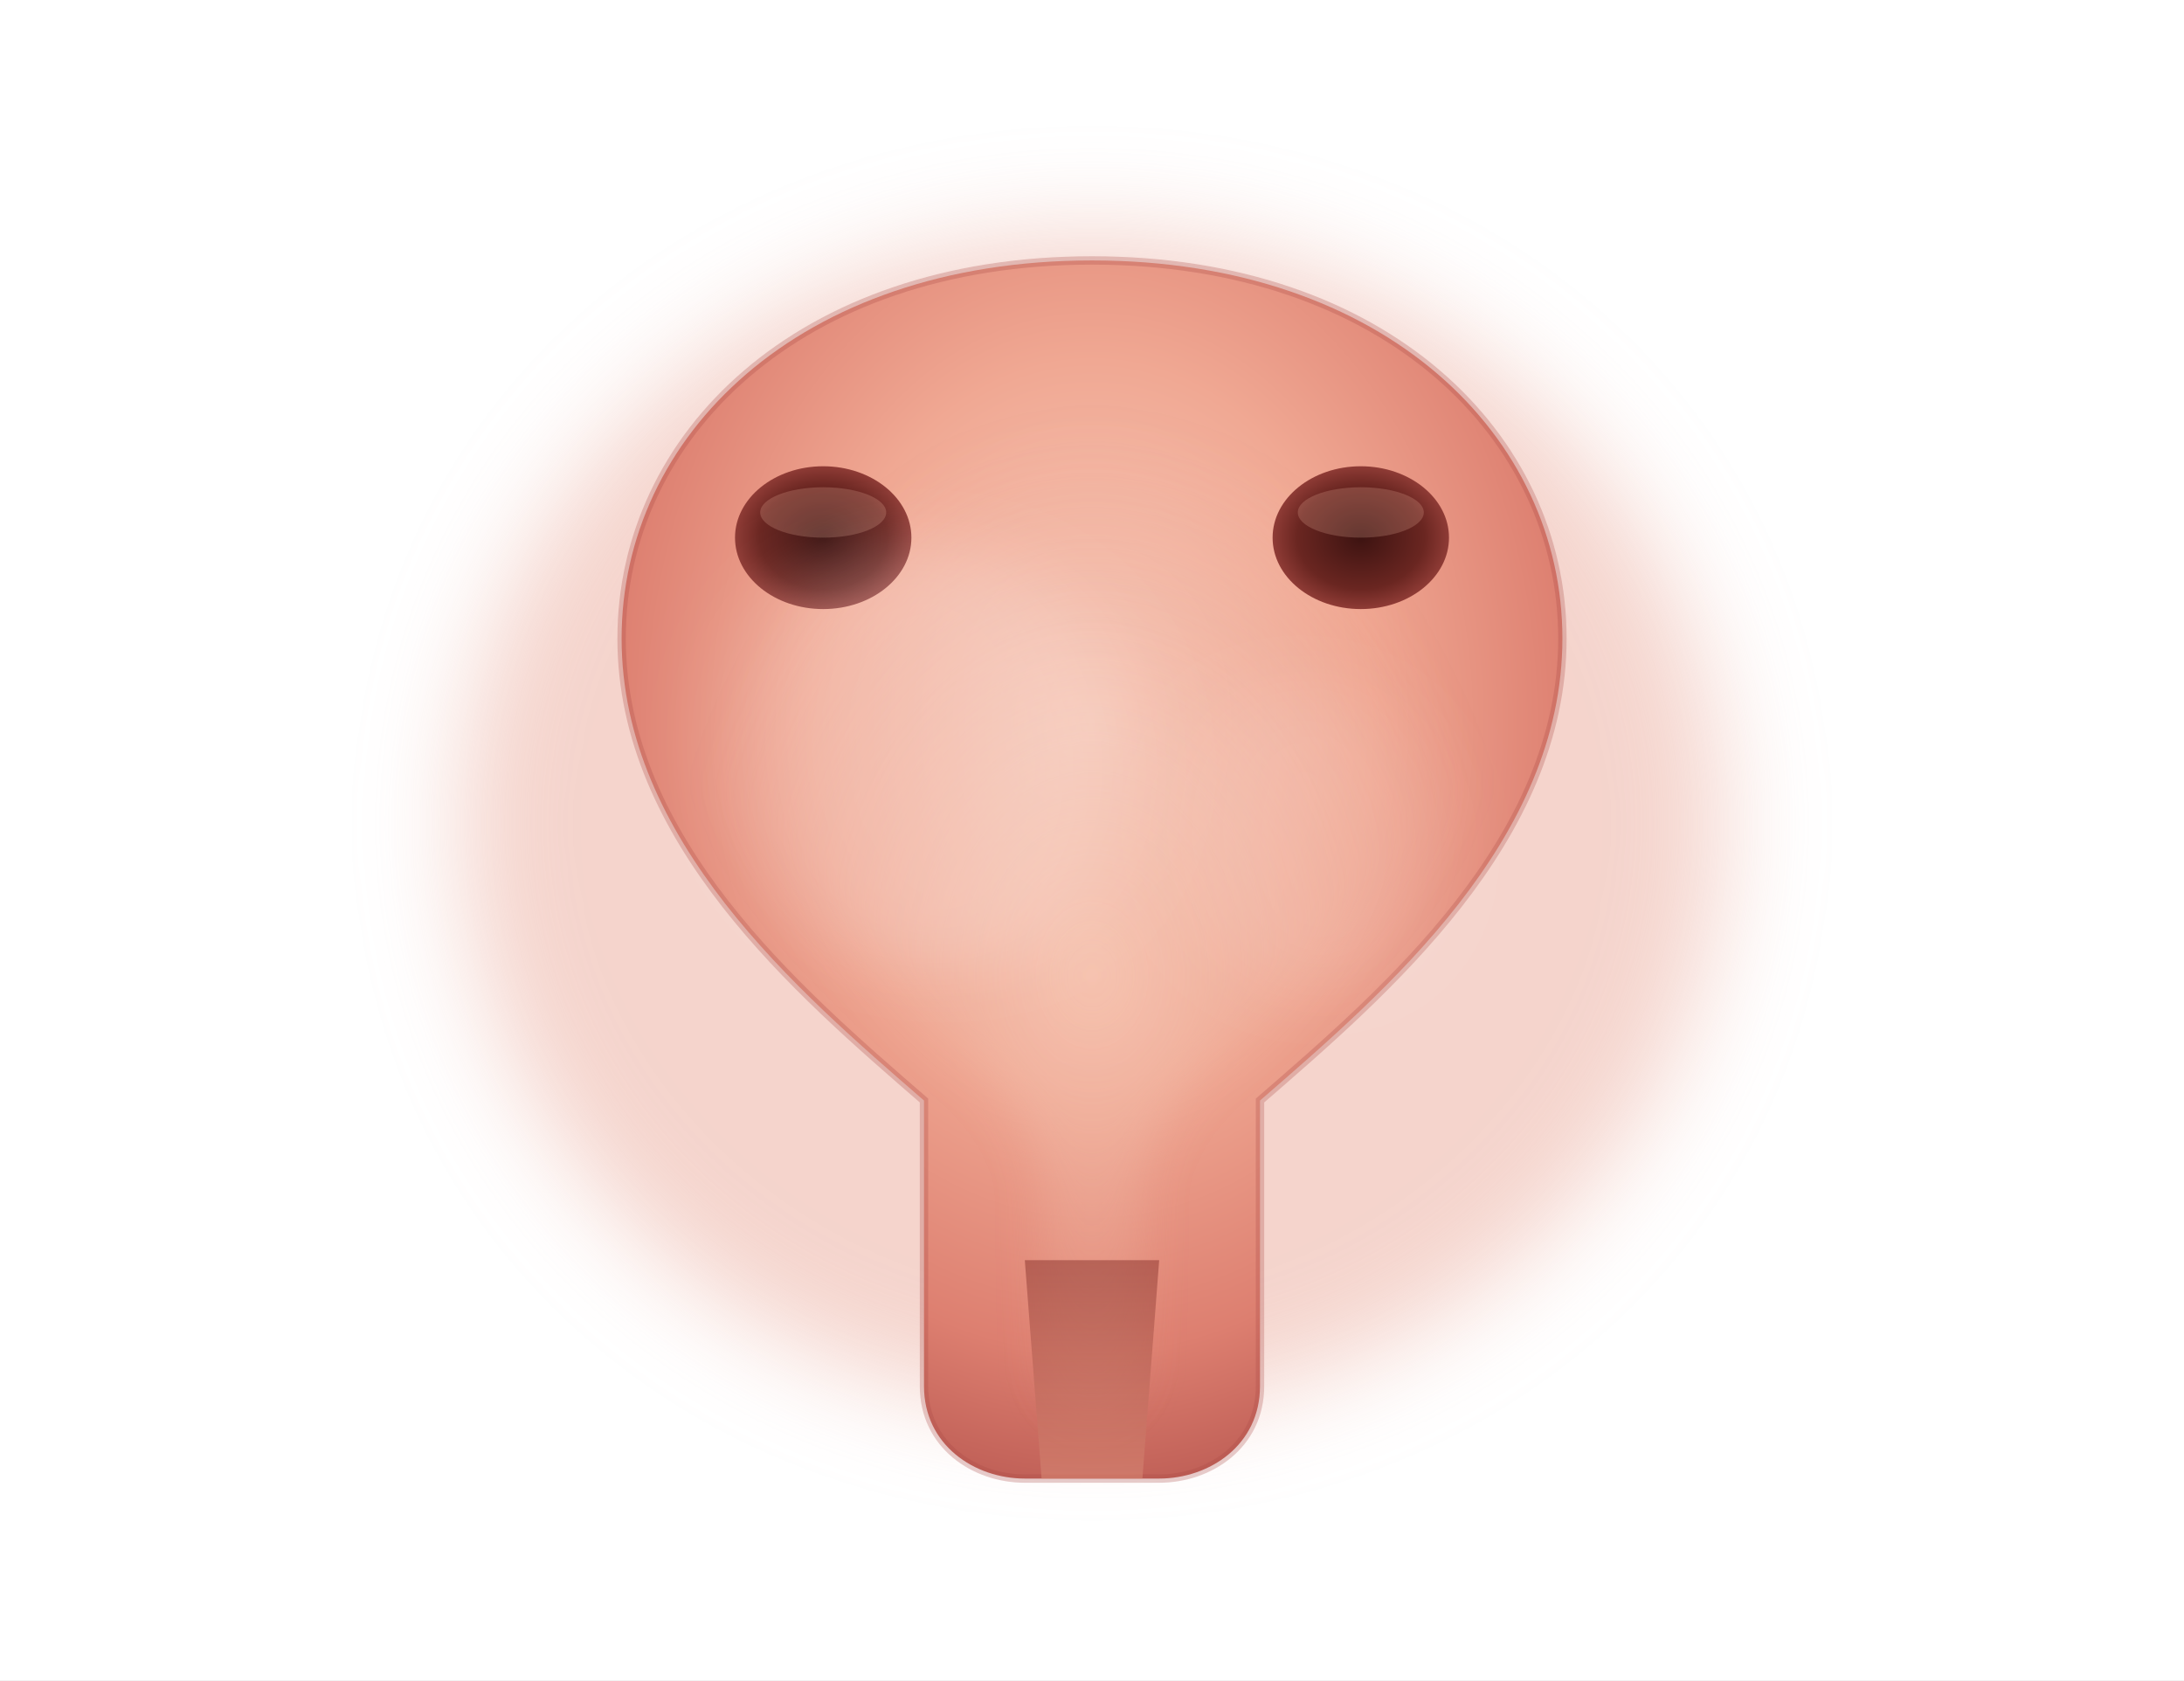
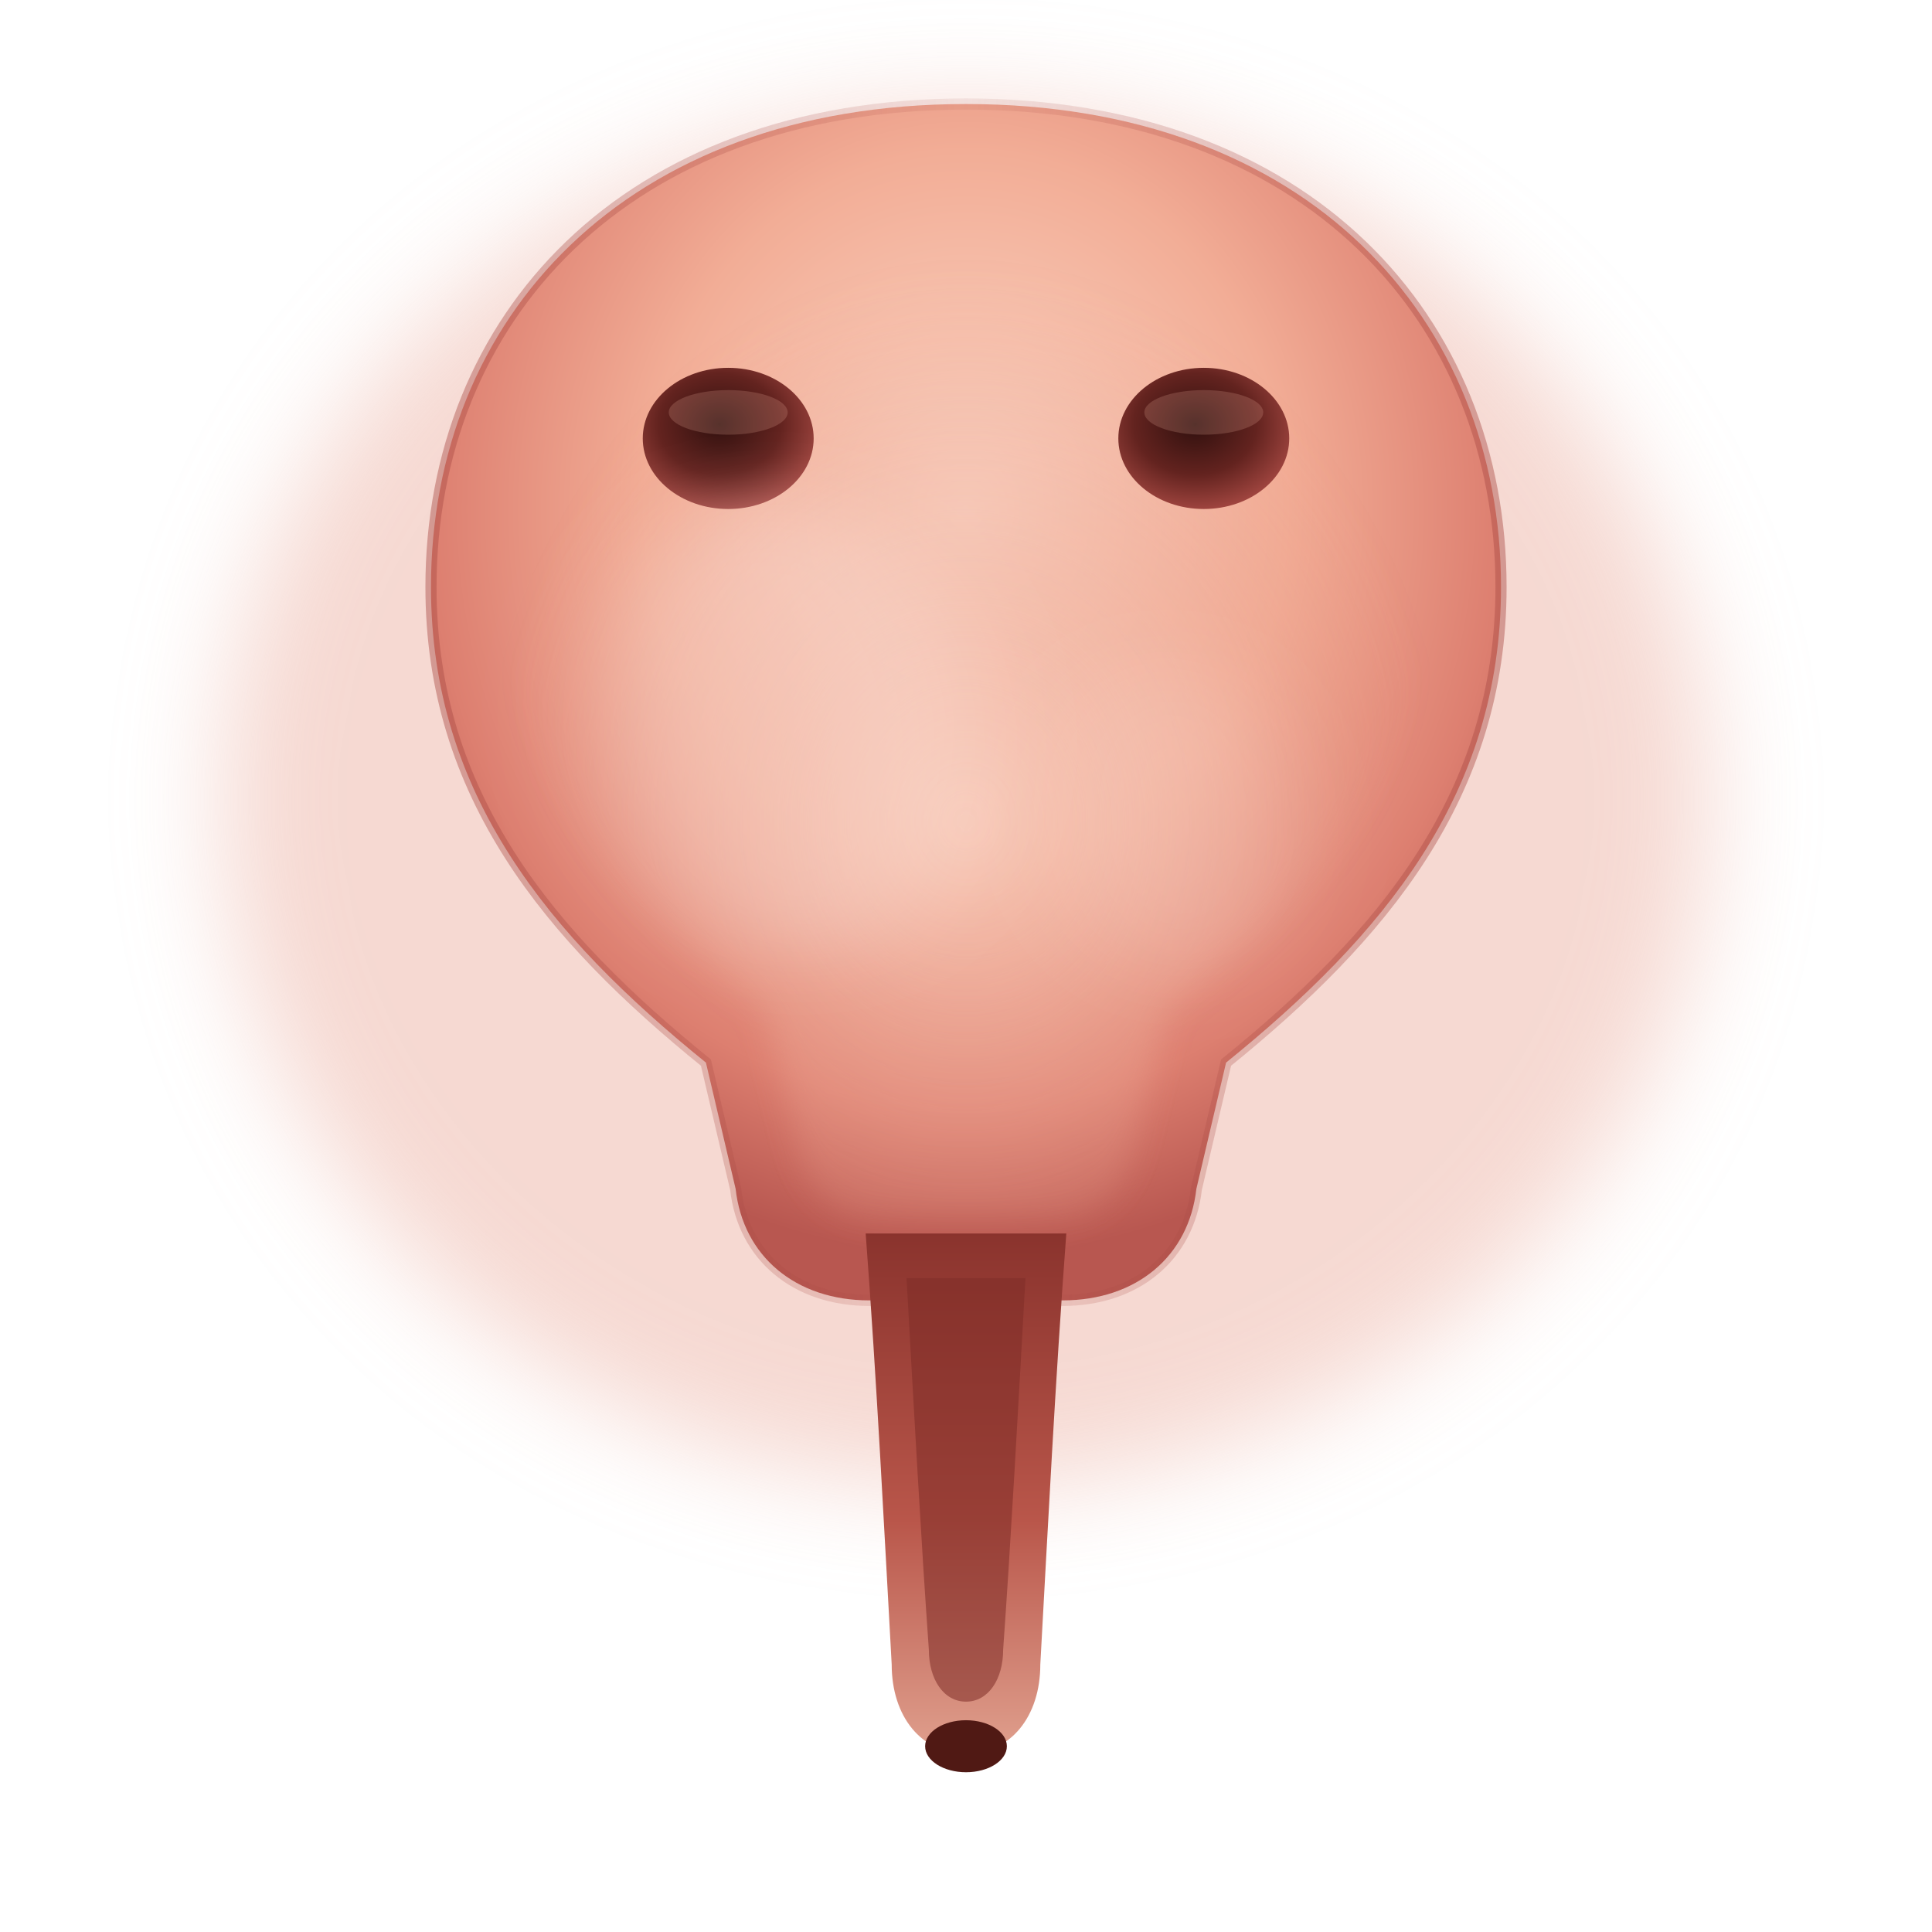
- <svg xmlns="http://www.w3.org/2000/svg" viewBox="0 0 520 400" width="520" height="400" role="img" aria-label="Esquema de la cavidad uterina para histeroscopía">
+ <svg xmlns="http://www.w3.org/2000/svg" viewBox="0 0 520 520" width="520" height="520" role="img" aria-label="Esquema de la cavidad uterina para histeroscopía">
  <defs>
-     <radialGradient id="cavidad" cx="50%" cy="38%" r="66%">
-       <stop offset="0%" stop-color="#f9d3c4" />
-       <stop offset="45%" stop-color="#f0a893" />
-       <stop offset="78%" stop-color="#dd7f70" />
+     <radialGradient id="cavidad" cx="50%" cy="34%" r="62%">
+       <stop offset="0%" stop-color="#fbd8c8" />
+       <stop offset="48%" stop-color="#f2ad96" />
+       <stop offset="80%" stop-color="#dd7f70" />
      <stop offset="100%" stop-color="#b85750" />
    </radialGradient>
-     <radialGradient id="fondo" cx="50%" cy="60%" r="50%">
-       <stop offset="0%" stop-color="#f7c9b6" stop-opacity=".75" />
+     <radialGradient id="luz" cx="50%" cy="62%" r="52%">
+       <stop offset="0%" stop-color="#f8cbba" stop-opacity=".85" />
      <stop offset="100%" stop-color="#e58f7c" stop-opacity="0" />
    </radialGradient>
-     <radialGradient id="ostium" cx="50%" cy="50%" r="60%">
-       <stop offset="0%" stop-color="#3d1311" />
-       <stop offset="60%" stop-color="#6a2621" />
+     <radialGradient id="ostium" cx="45%" cy="40%" r="65%">
+       <stop offset="0%" stop-color="#30100e" />
+       <stop offset="55%" stop-color="#63231f" />
      <stop offset="100%" stop-color="#a94a44" />
    </radialGradient>
    <linearGradient id="canal" x1="0" y1="0" x2="0" y2="1">
-       <stop offset="0%" stop-color="#8f3831" />
-       <stop offset="100%" stop-color="#d98a76" />
+       <stop offset="0%" stop-color="#8a332d" />
+       <stop offset="55%" stop-color="#b9564a" />
+       <stop offset="100%" stop-color="#e0a08e" />
+     </linearGradient>
+     <linearGradient id="borde" x1="0" y1="0" x2="1" y2="0">
+       <stop offset="0%" stop-color="#a94a44" stop-opacity=".45" />
+       <stop offset="50%" stop-color="#a94a44" stop-opacity=".1" />
+       <stop offset="100%" stop-color="#a94a44" stop-opacity=".45" />
    </linearGradient>
    <filter id="halo" x="-25%" y="-25%" width="150%" height="150%">
+       <feGaussianBlur stdDeviation="14" />
+     </filter>
+     <filter id="brillo" x="-45%" y="-45%" width="190%" height="190%">
      <feGaussianBlur stdDeviation="12" />
    </filter>
-     <filter id="brillo" x="-40%" y="-40%" width="180%" height="180%">
-       <feGaussianBlur stdDeviation="10" />
-     </filter>
    <filter id="suave" x="-20%" y="-20%" width="140%" height="140%">
-       <feGaussianBlur stdDeviation="5" />
+       <feGaussianBlur stdDeviation="4" />
    </filter>
  </defs>
-   <rect width="520" height="400" fill="#ffffff" />
-   <ellipse cx="260" cy="196" rx="150" ry="140" fill="#e8a08f" opacity=".45" filter="url(#halo)" />
-   <path d="M 260 62 C 330 62 372 104 372 152 C 372 200 330 236 300 262 L 300 330            C 300 344 288 352 276 352 L 244 352 C 232 352 220 344 220 330 L 220 262            C 190 236 148 200 148 152 C 148 104 190 62 260 62 Z" fill="url(#cavidad)" stroke="#a94a44" stroke-opacity=".28" stroke-width="2" />
-   <path d="M 260 74 C 322 74 358 112 358 152 C 358 194 320 226 290 252            C 280 260 272 272 272 286 L 272 326 C 272 334 266 338 260 338            C 254 338 248 334 248 326 L 248 286 C 248 272 240 260 230 252            C 200 226 162 194 162 152 C 162 112 198 74 260 74 Z" fill="url(#fondo)" filter="url(#suave)" />
-   <ellipse cx="196" cy="128" rx="21" ry="17" fill="url(#ostium)" />
-   <ellipse cx="324" cy="128" rx="21" ry="17" fill="url(#ostium)" />
-   <ellipse cx="196" cy="122" rx="15" ry="6" fill="#f3b9a6" opacity=".22" />
-   <ellipse cx="324" cy="122" rx="15" ry="6" fill="#f3b9a6" opacity=".22" />
-   <path d="M 244 300 L 276 300 L 272 352 L 248 352 Z" fill="url(#canal)" opacity=".55" />
-   <ellipse cx="222" cy="180" rx="46" ry="52" fill="#ffffff" opacity=".20" filter="url(#brillo)" transform="rotate(-14 222 180)" />
-   <ellipse cx="312" cy="200" rx="30" ry="38" fill="#ffffff" opacity=".12" filter="url(#brillo)" transform="rotate(-10 312 200)" />
+   <rect width="520" height="520" fill="#ffffff" />
+   <ellipse cx="260" cy="215" rx="200" ry="185" fill="#e8a08f" opacity=".40" filter="url(#halo)" />
+   <path d="M 260 28            C 352 28 404 86 404 158            C 404 214 372 252 330 286            L 322 320            C 320 338 306 350 286 350            L 234 350            C 214 350 200 338 198 320            L 190 286            C 148 252 116 214 116 158            C 116 86 168 28 260 28 Z" fill="url(#cavidad)" stroke="url(#borde)" stroke-width="3" />
+   <path d="M 260 46            C 338 46 382 96 382 158            C 382 208 352 240 314 272            L 306 306            C 304 320 296 328 284 328            L 236 328            C 224 328 216 320 214 306            L 206 272            C 168 240 138 208 138 158            C 138 96 182 46 260 46 Z" fill="url(#luz)" filter="url(#suave)" />
+   <path d="M 233 332 C 236 372 238 412 240 448            C 240 462 248 472 260 472            C 272 472 280 462 280 448            C 282 412 284 372 287 332 Z" fill="url(#canal)" />
+   <path d="M 244 344 C 246 380 248 416 250 444            C 250 452 254 458 260 458            C 266 458 270 452 270 444            C 272 416 274 380 276 344 Z" fill="#7d2c26" opacity=".55" />
+   <ellipse cx="260" cy="470" rx="11" ry="7" fill="#501914" />
+   <ellipse cx="196" cy="118" rx="23" ry="19" fill="url(#ostium)" />
+   <ellipse cx="324" cy="118" rx="23" ry="19" fill="url(#ostium)" />
+   <ellipse cx="196" cy="111" rx="16" ry="6" fill="#f3b9a6" opacity=".20" />
+   <ellipse cx="324" cy="111" rx="16" ry="6" fill="#f3b9a6" opacity=".20" />
+   <ellipse cx="212" cy="196" rx="52" ry="62" fill="#ffffff" opacity=".22" filter="url(#brillo)" transform="rotate(-12 212 196)" />
+   <ellipse cx="316" cy="220" rx="32" ry="42" fill="#ffffff" opacity=".13" filter="url(#brillo)" transform="rotate(-8 316 220)" />
</svg>
